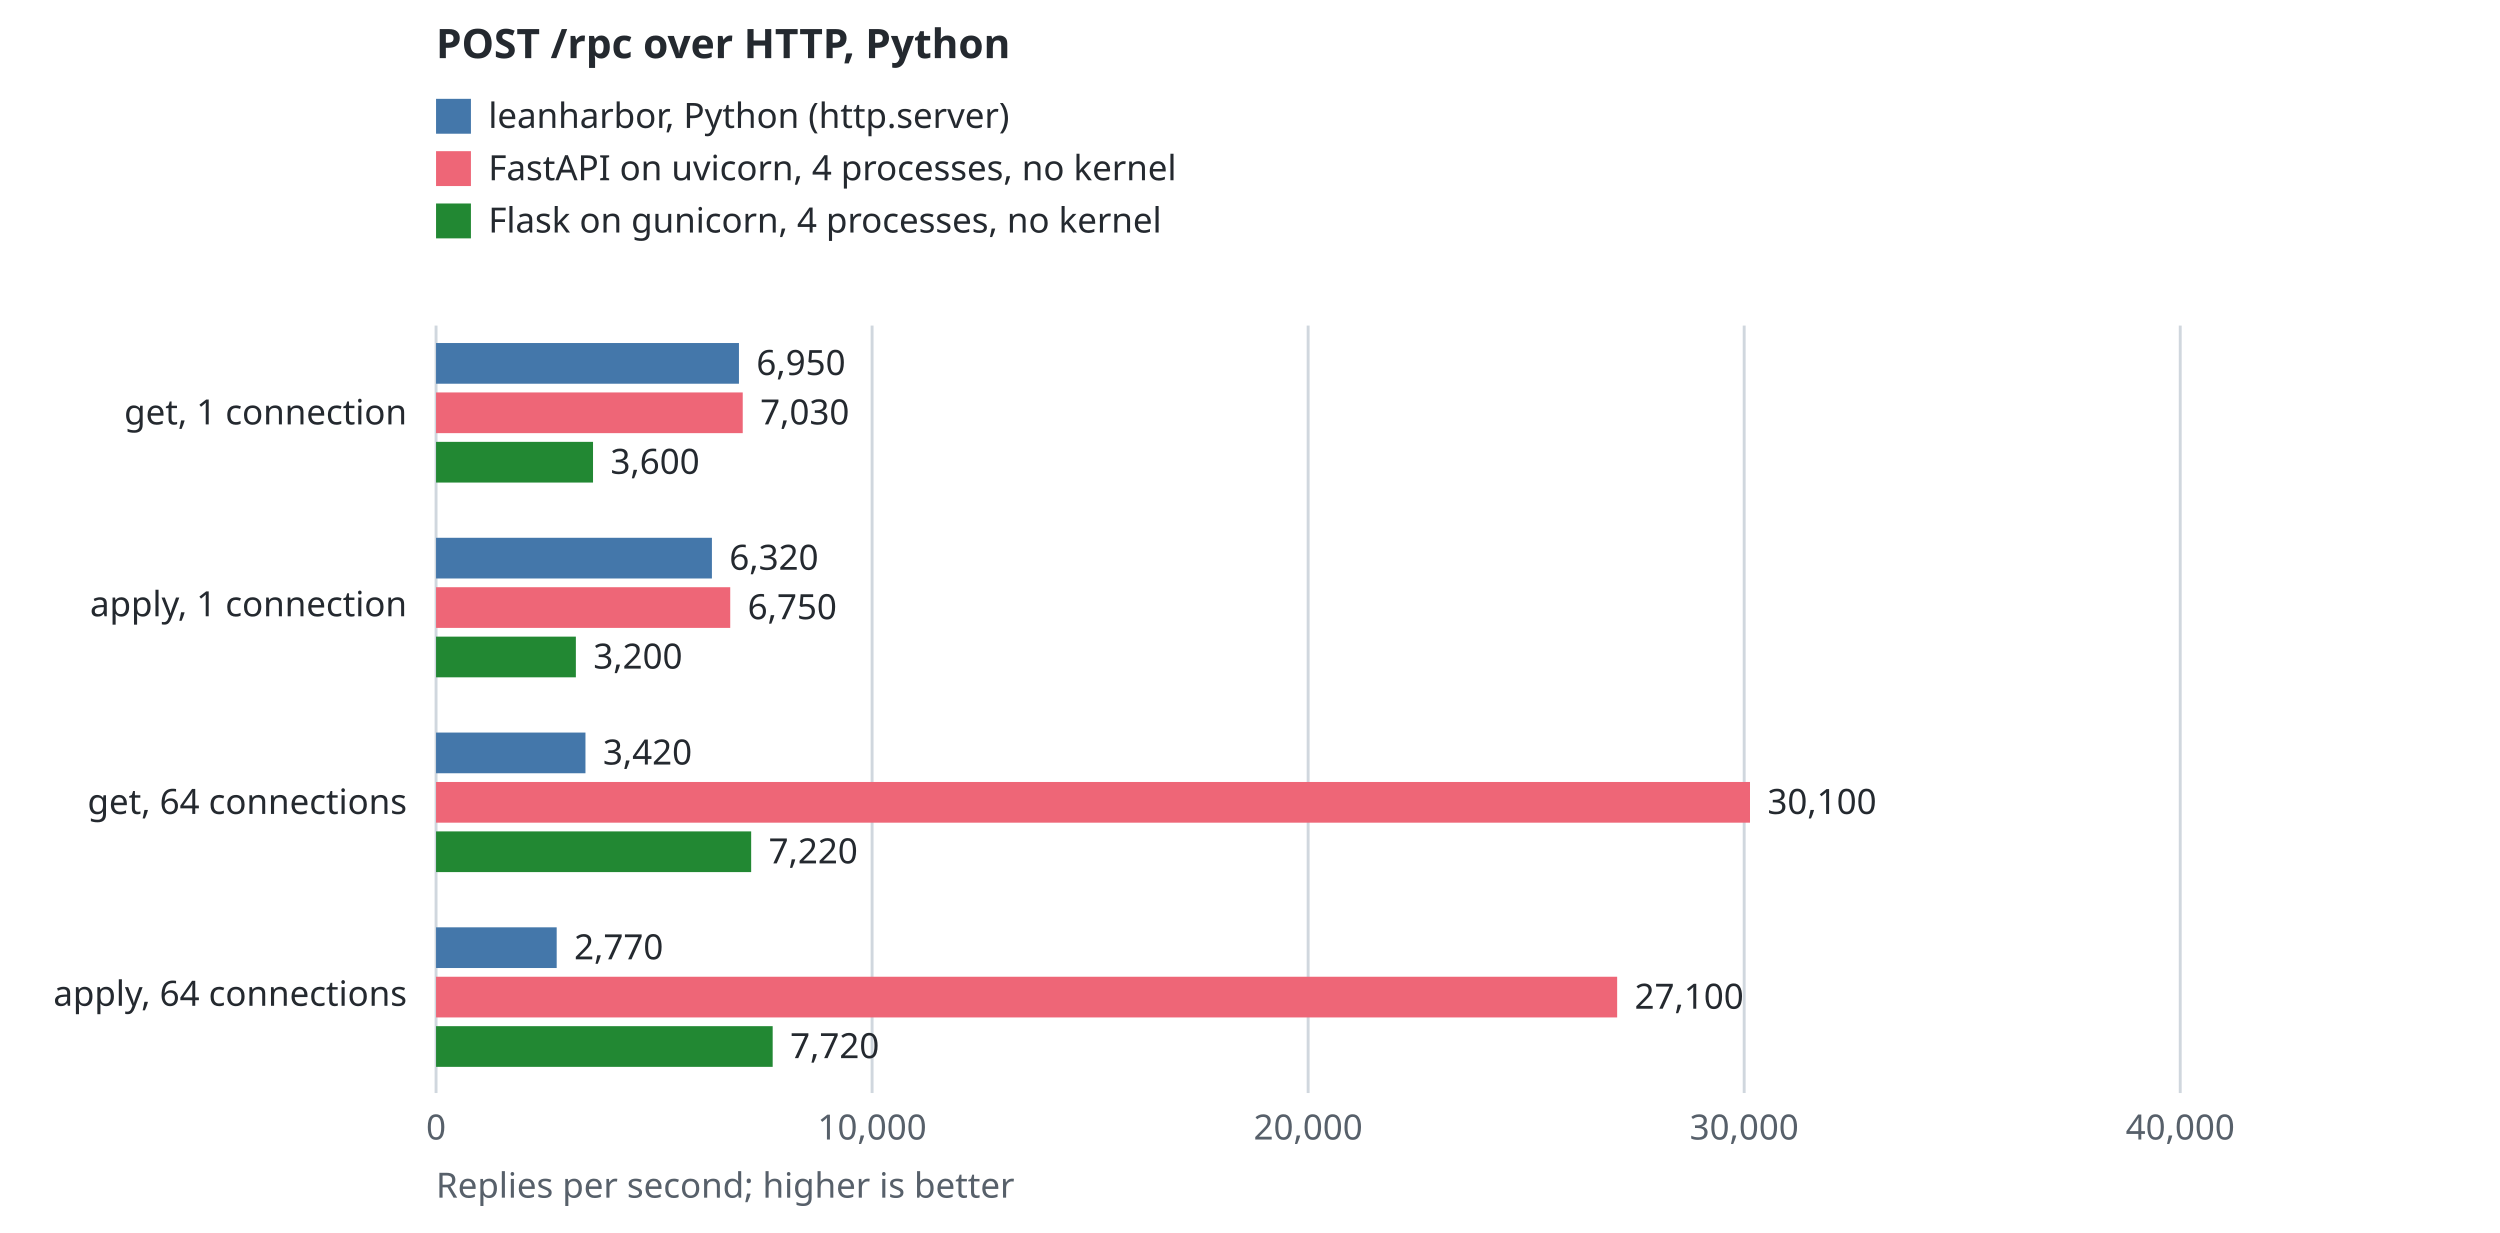
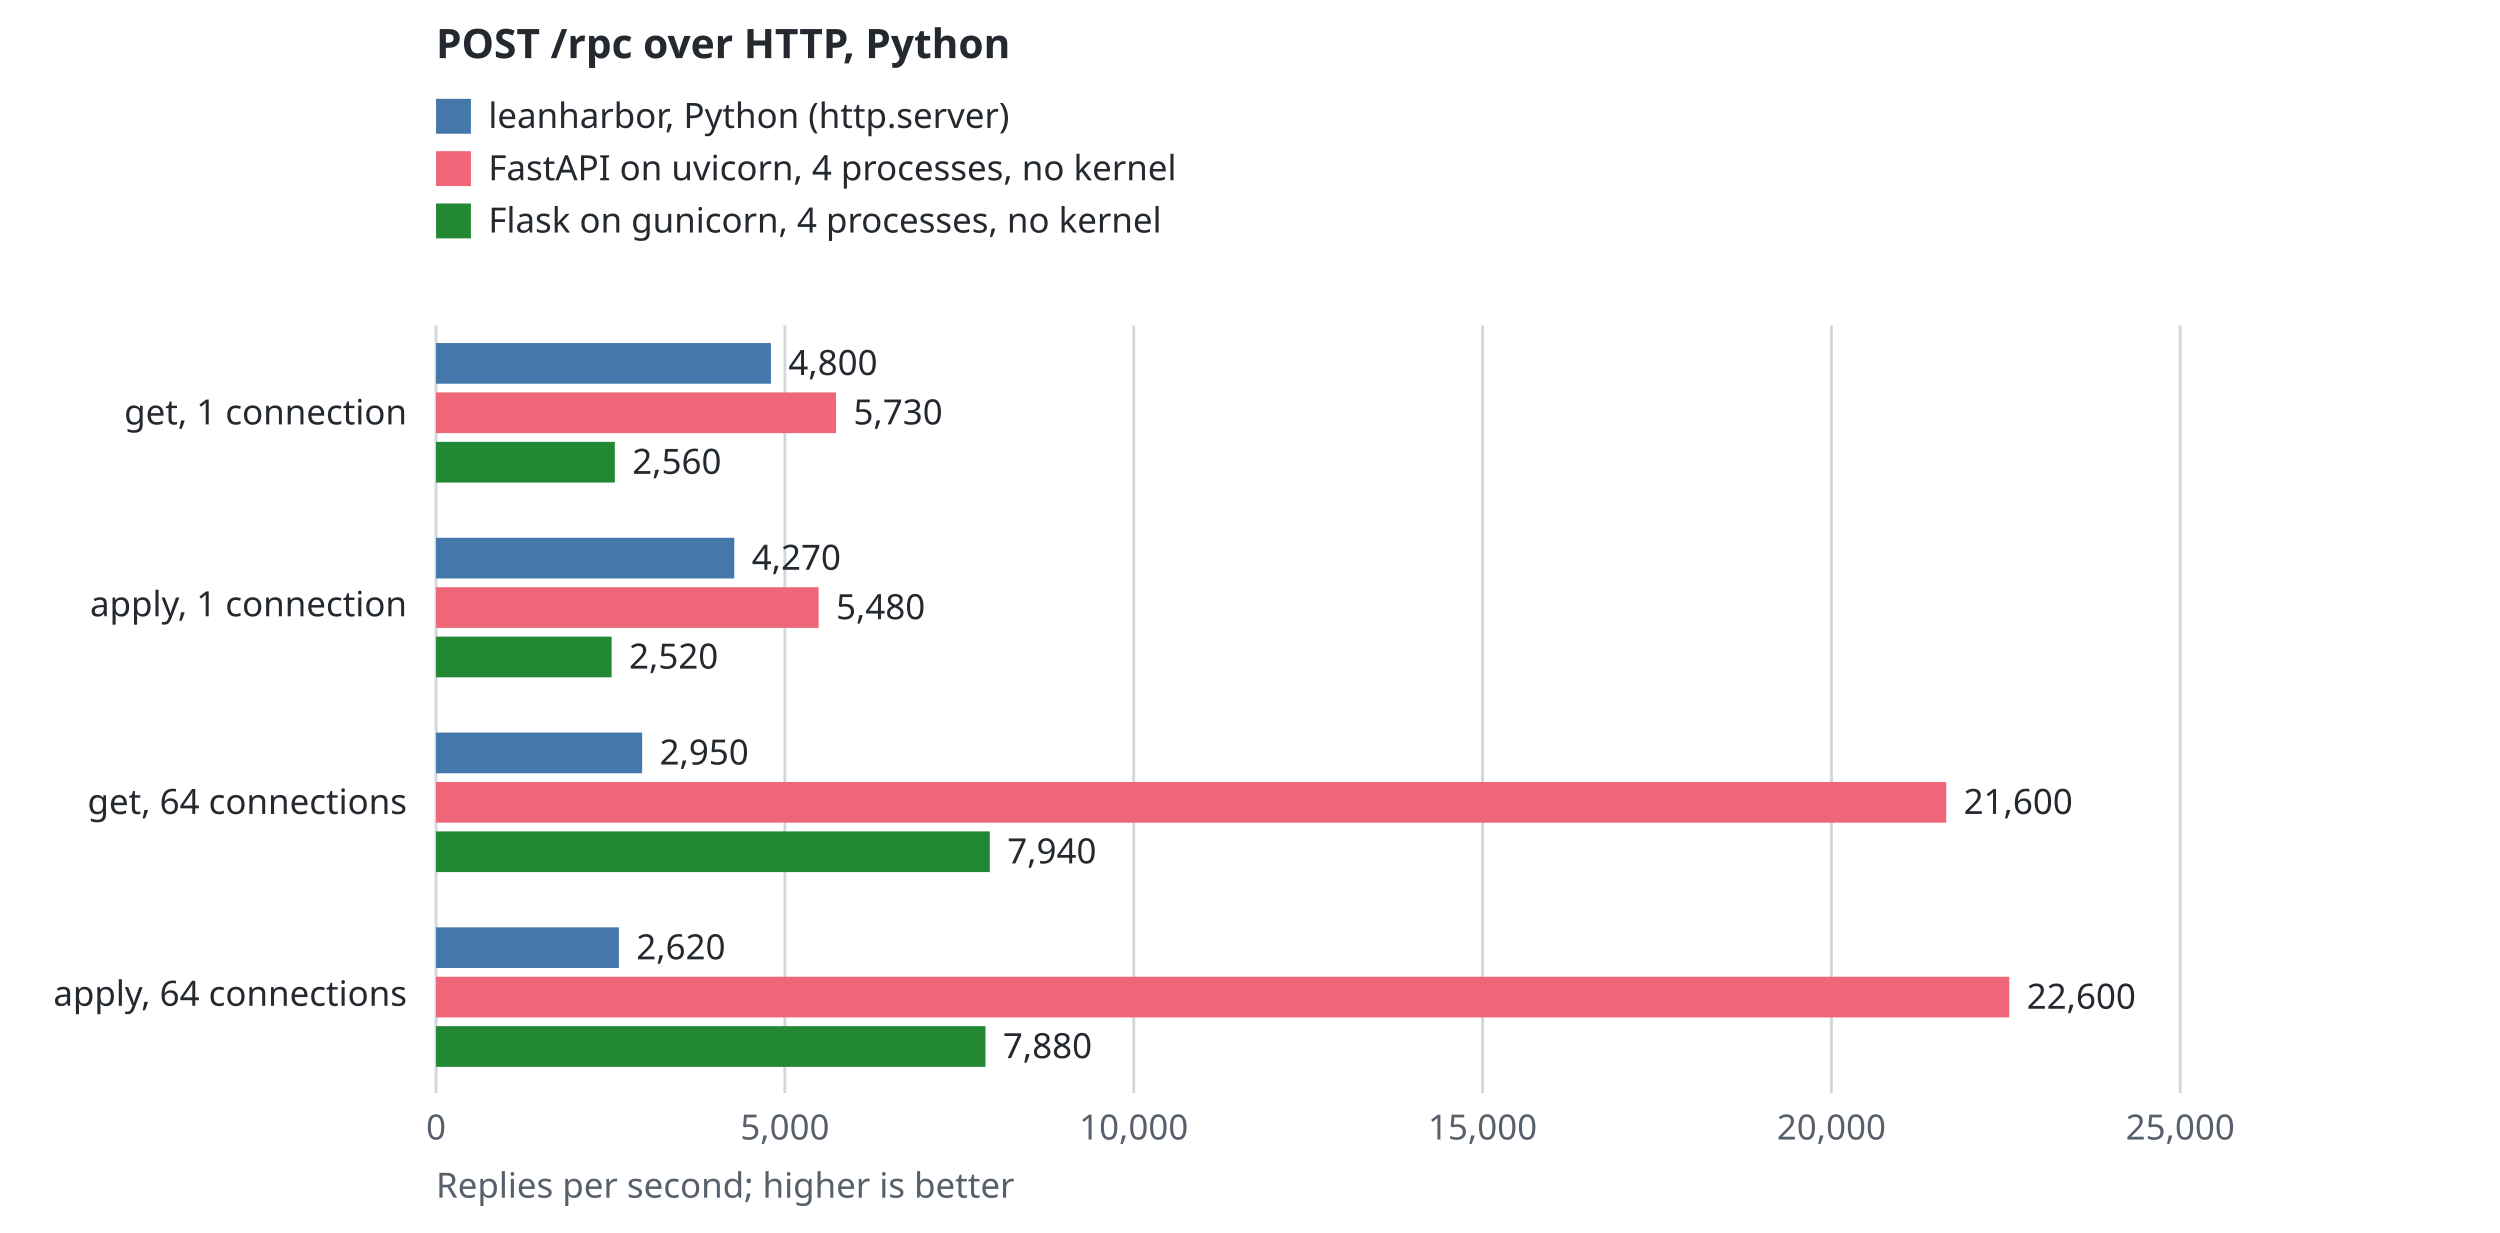
<svg xmlns="http://www.w3.org/2000/svg" viewBox="0 0 860 424" width="860" height="424" role="img">
  <style>text{font-family:system-ui,sans-serif;font-size:12px;fill:#24292f}.title{font-size:14px;font-weight:600}.grid{stroke:#d0d7de}.axis{fill:#57606a}@media(prefers-color-scheme:dark){text{fill:#e6edf3}.grid{stroke:#30363d}.axis{fill:#8b949e}}</style>
  <text class="title" x="150" y="20">POST /rpc over HTTP, Python</text>
  <rect x="150" y="34" width="12" height="12" fill="#4477aa" />
  <text x="168" y="44">leanharbor, Python (http.server)</text>
  <rect x="150" y="52" width="12" height="12" fill="#ee6677" />
  <text x="168" y="62">FastAPI on uvicorn, 4 processes, no kernel</text>
  <rect x="150" y="70" width="12" height="12" fill="#228833" />
  <text x="168" y="80">Flask on gunicorn, 4 processes, no kernel</text>
  <line class="grid" x1="150.0" y1="112" x2="150.0" y2="376" />
  <text class="axis" x="150.0" y="392" text-anchor="middle">0</text>
-   <line class="grid" x1="300.0" y1="112" x2="300.0" y2="376" />
-   <text class="axis" x="300.0" y="392" text-anchor="middle">10,000</text>
-   <line class="grid" x1="450.0" y1="112" x2="450.0" y2="376" />
-   <text class="axis" x="450.0" y="392" text-anchor="middle">20,000</text>
-   <line class="grid" x1="600.0" y1="112" x2="600.0" y2="376" />
-   <text class="axis" x="600.0" y="392" text-anchor="middle">30,000</text>
+   <line class="grid" x1="270.0" y1="112" x2="270.0" y2="376" />
+   <text class="axis" x="270.0" y="392" text-anchor="middle">5,000</text>
+   <line class="grid" x1="390.0" y1="112" x2="390.0" y2="376" />
+   <text class="axis" x="390.0" y="392" text-anchor="middle">10,000</text>
+   <line class="grid" x1="510.0" y1="112" x2="510.0" y2="376" />
+   <text class="axis" x="510.0" y="392" text-anchor="middle">15,000</text>
+   <line class="grid" x1="630.0" y1="112" x2="630.0" y2="376" />
+   <text class="axis" x="630.0" y="392" text-anchor="middle">20,000</text>
  <line class="grid" x1="750.0" y1="112" x2="750.0" y2="376" />
-   <text class="axis" x="750.0" y="392" text-anchor="middle">40,000</text>
+   <text class="axis" x="750.0" y="392" text-anchor="middle">25,000</text>
  <text class="axis" x="150" y="412">Replies per second; higher is better</text>
-   <rect x="150" y="118" width="104.2" height="14" fill="#4477aa" />
-   <text x="260.2" y="129">6,950</text>
-   <rect x="150" y="135" width="105.5" height="14" fill="#ee6677" />
-   <text x="261.5" y="146">7,030</text>
-   <rect x="150" y="152" width="54.0" height="14" fill="#228833" />
-   <text x="210.0" y="163">3,600</text>
+   <rect x="150" y="118" width="115.2" height="14" fill="#4477aa" />
+   <text x="271.2" y="129">4,800</text>
+   <rect x="150" y="135" width="137.6" height="14" fill="#ee6677" />
+   <text x="293.6" y="146">5,730</text>
+   <rect x="150" y="152" width="61.5" height="14" fill="#228833" />
+   <text x="217.5" y="163">2,560</text>
  <text x="140" y="146" text-anchor="end">get, 1 connection</text>
-   <rect x="150" y="185" width="94.9" height="14" fill="#4477aa" />
-   <text x="250.9" y="196">6,320</text>
-   <rect x="150" y="202" width="101.2" height="14" fill="#ee6677" />
-   <text x="257.2" y="213">6,750</text>
-   <rect x="150" y="219" width="48.1" height="14" fill="#228833" />
-   <text x="204.1" y="230">3,200</text>
+   <rect x="150" y="185" width="102.6" height="14" fill="#4477aa" />
+   <text x="258.6" y="196">4,270</text>
+   <rect x="150" y="202" width="131.6" height="14" fill="#ee6677" />
+   <text x="287.6" y="213">5,480</text>
+   <rect x="150" y="219" width="60.4" height="14" fill="#228833" />
+   <text x="216.4" y="230">2,520</text>
  <text x="140" y="212" text-anchor="end">apply, 1 connection</text>
-   <rect x="150" y="252" width="51.4" height="14" fill="#4477aa" />
-   <text x="207.4" y="263">3,420</text>
-   <rect x="150" y="269" width="452.0" height="14" fill="#ee6677" />
-   <text x="608.0" y="280">30,100</text>
-   <rect x="150" y="286" width="108.4" height="14" fill="#228833" />
-   <text x="264.4" y="297">7,220</text>
+   <rect x="150" y="252" width="70.9" height="14" fill="#4477aa" />
+   <text x="226.9" y="263">2,950</text>
+   <rect x="150" y="269" width="519.5" height="14" fill="#ee6677" />
+   <text x="675.5" y="280">21,600</text>
+   <rect x="150" y="286" width="190.5" height="14" fill="#228833" />
+   <text x="346.5" y="297">7,940</text>
  <text x="140" y="280" text-anchor="end">get, 64 connections</text>
-   <rect x="150" y="319" width="41.5" height="14" fill="#4477aa" />
-   <text x="197.5" y="330">2,770</text>
-   <rect x="150" y="336" width="406.3" height="14" fill="#ee6677" />
-   <text x="562.3" y="347">27,100</text>
-   <rect x="150" y="353" width="115.8" height="14" fill="#228833" />
-   <text x="271.8" y="364">7,720</text>
+   <rect x="150" y="319" width="62.9" height="14" fill="#4477aa" />
+   <text x="218.9" y="330">2,620</text>
+   <rect x="150" y="336" width="541.2" height="14" fill="#ee6677" />
+   <text x="697.2" y="347">22,600</text>
+   <rect x="150" y="353" width="189.0" height="14" fill="#228833" />
+   <text x="345.0" y="364">7,880</text>
  <text x="140" y="346" text-anchor="end">apply, 64 connections</text>
</svg>
